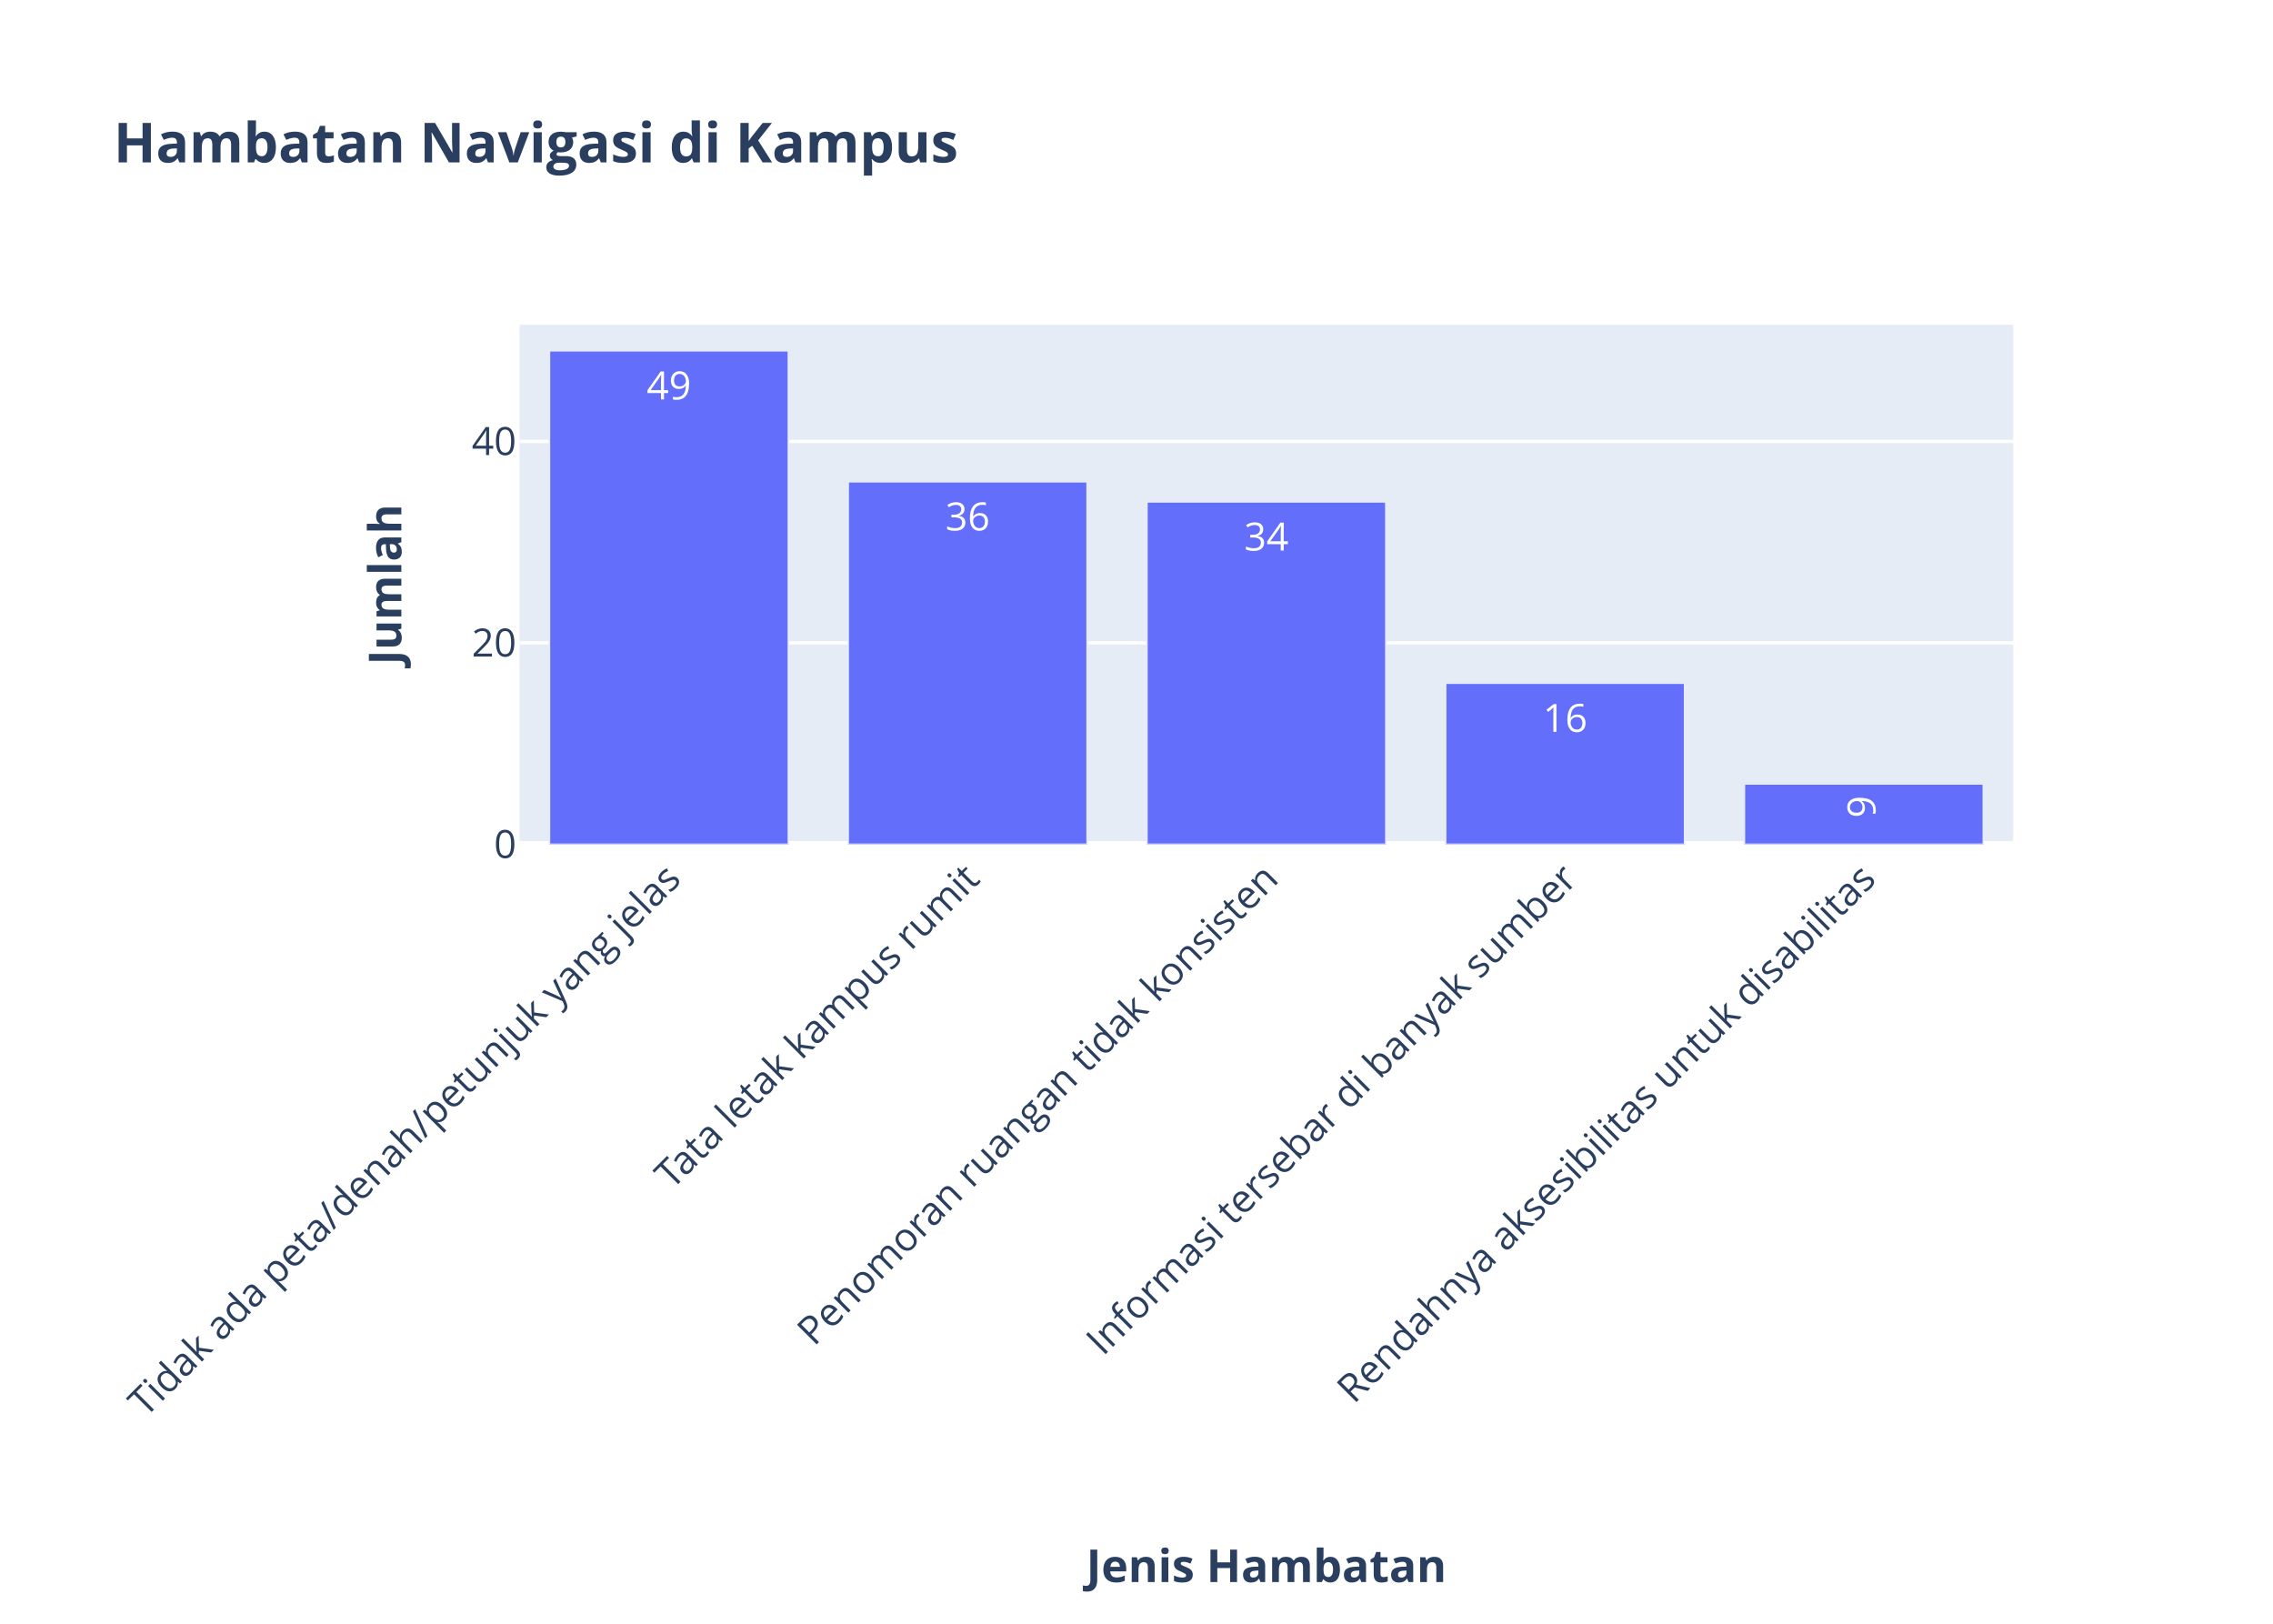
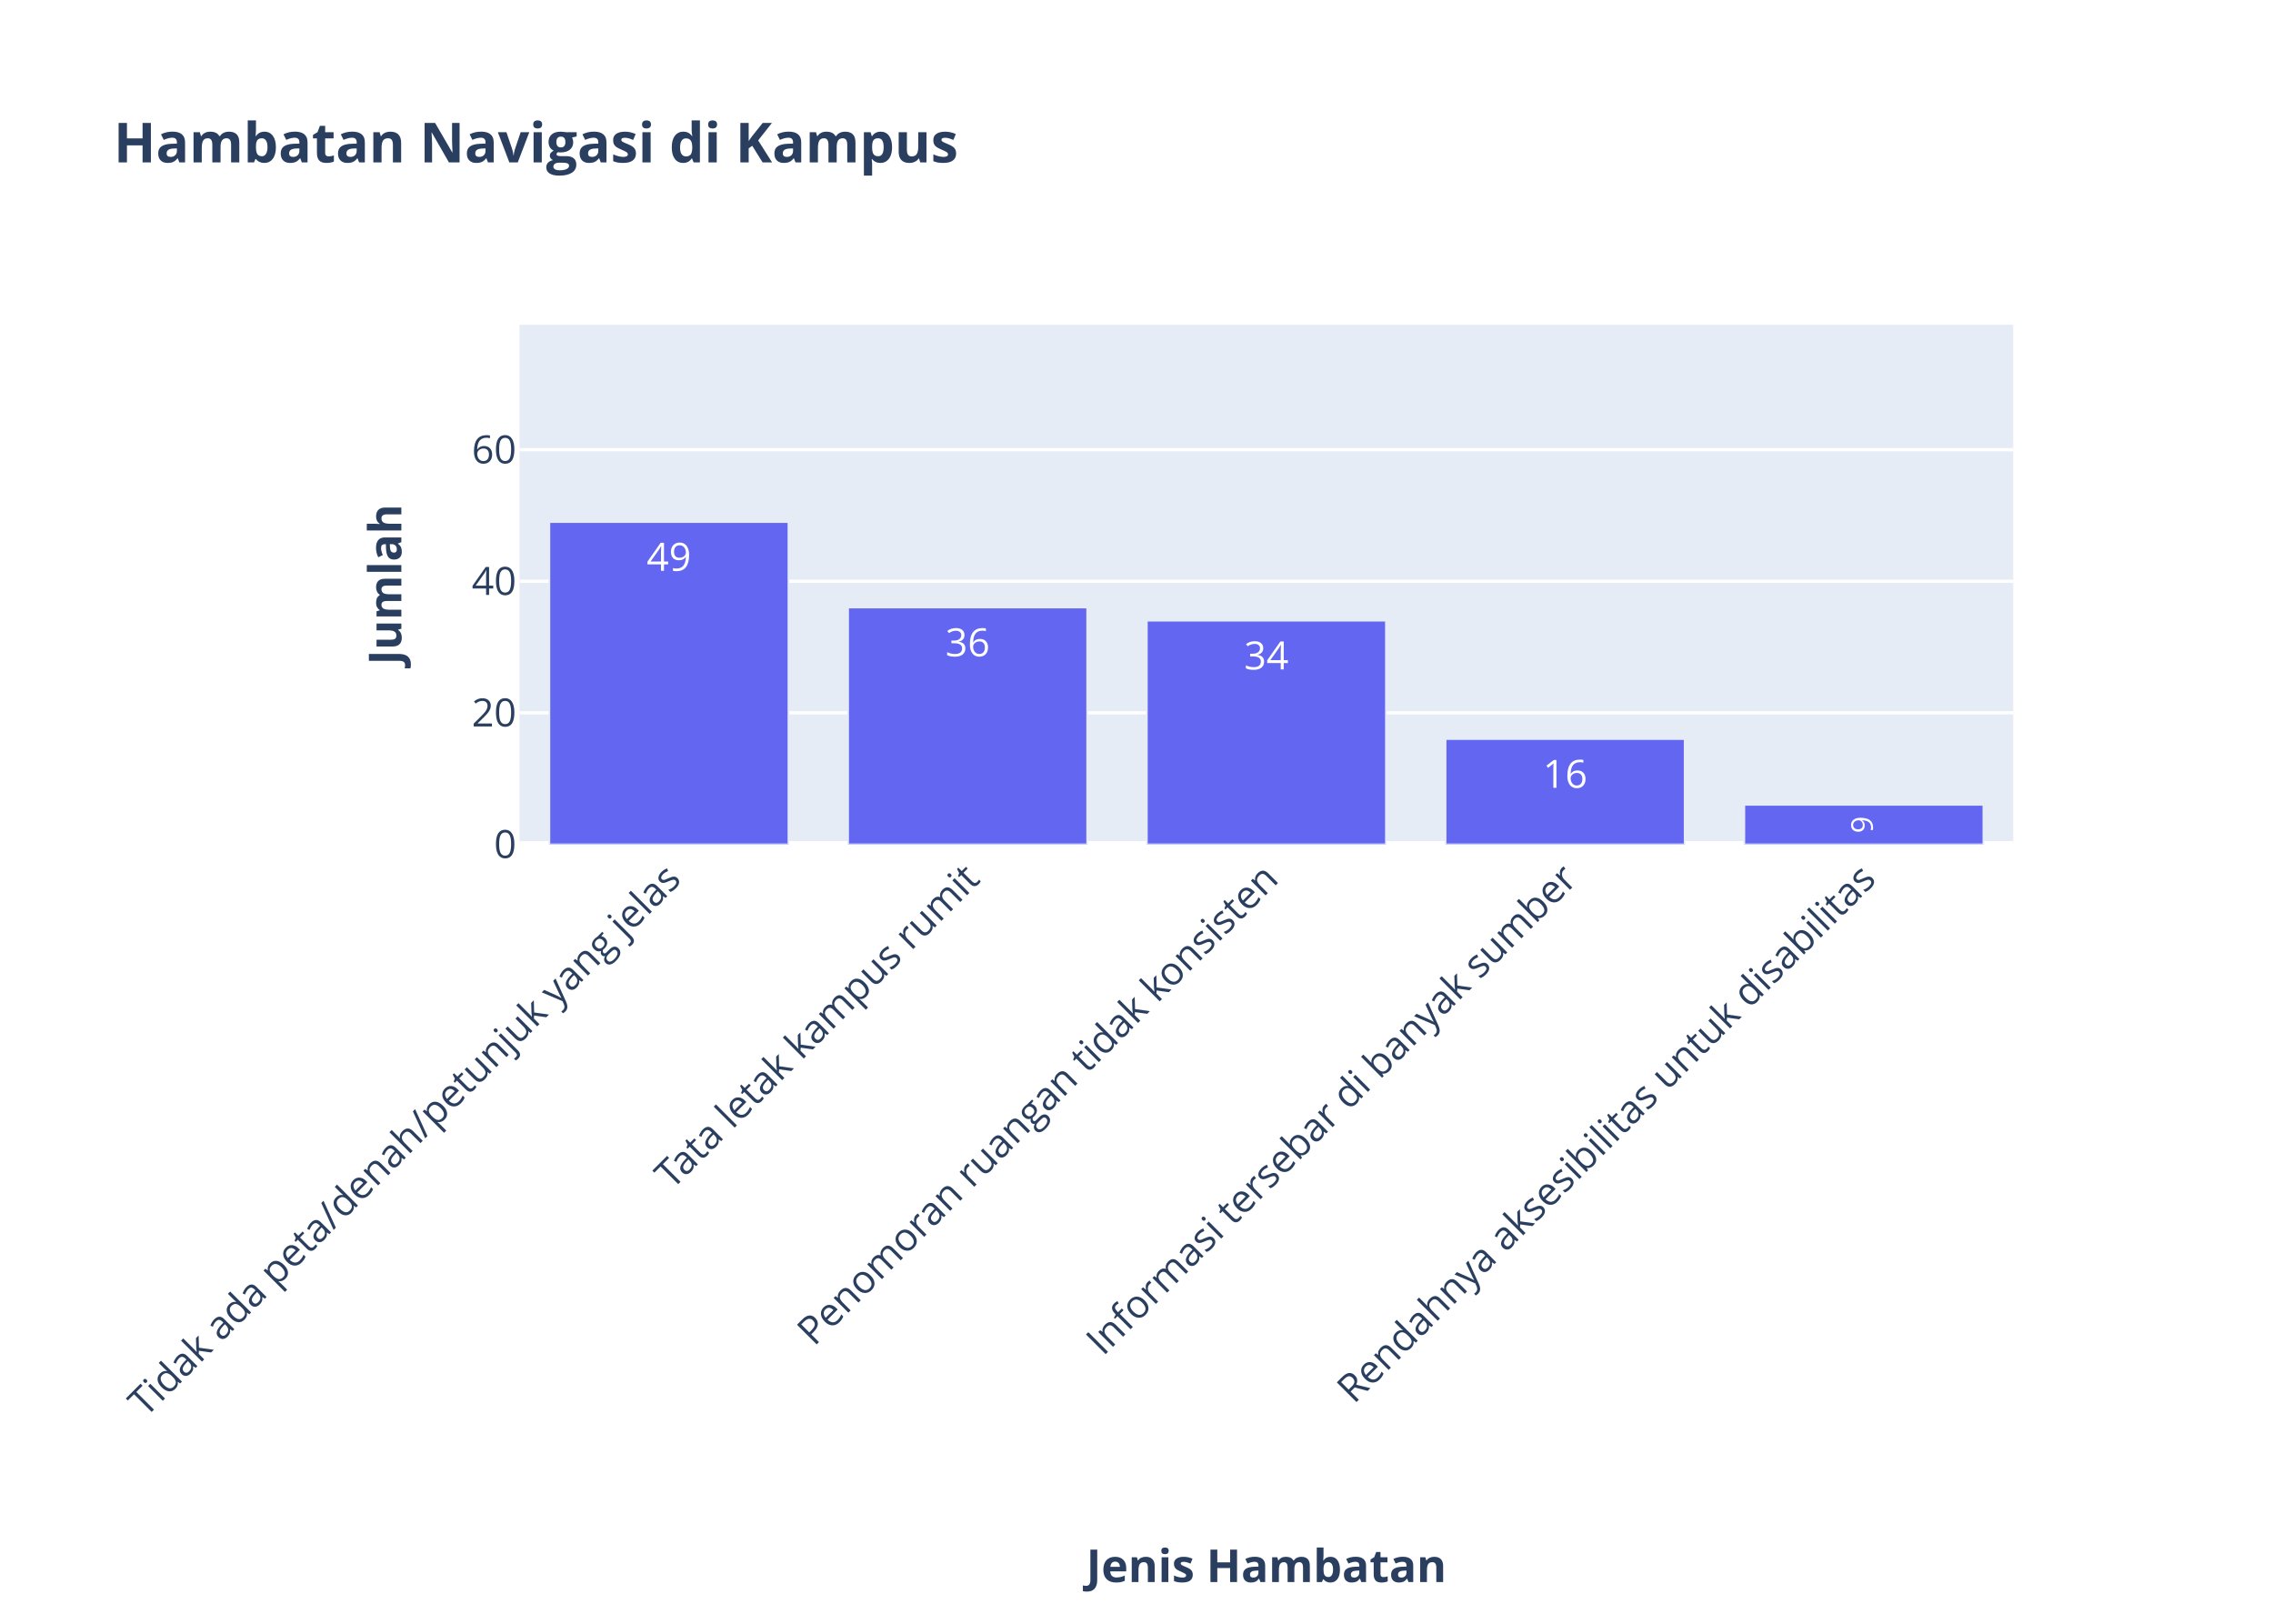
<svg xmlns="http://www.w3.org/2000/svg" class="main-svg" width="700" height="500" style="" viewBox="0 0 700 500">
  <rect x="0" y="0" width="700" height="500" style="fill: rgb(255, 255, 255); fill-opacity: 1;" />
-   <defs id="defs-e158e6">
+   <defs id="defs-ed7aec">
    <g class="clips">
-       <clipPath id="clipe158e6xyplot" class="plotclip">
+       <clipPath id="cliped7aecxyplot" class="plotclip">
        <rect width="460" height="160" />
      </clipPath>
-       <clipPath class="axesclip" id="clipe158e6x">
+       <clipPath class="axesclip" id="cliped7aecx">
        <rect x="160" y="0" width="460" height="500" />
      </clipPath>
-       <clipPath class="axesclip" id="clipe158e6y">
+       <clipPath class="axesclip" id="cliped7aecy">
        <rect x="0" y="100" width="700" height="160" />
      </clipPath>
-       <clipPath class="axesclip" id="clipe158e6xy">
+       <clipPath class="axesclip" id="cliped7aecxy">
        <rect x="160" y="100" width="460" height="160" />
      </clipPath>
    </g>
    <g class="gradients" />
    <g class="patterns" />
  </defs>
  <g class="bglayer">
    <rect class="bg" x="160" y="100" width="460" height="160" style="fill: rgb(229, 236, 246); fill-opacity: 1; stroke-width: 0;" />
  </g>
  <g class="layer-below">
    <g class="imagelayer" />
    <g class="shapelayer" />
  </g>
  <g class="cartesianlayer">
    <g class="subplot xy">
      <g class="layer-subplot">
        <g class="shapelayer" />
        <g class="imagelayer" />
      </g>
      <g class="minor-gridlayer">
        <g class="x" />
        <g class="y" />
      </g>
      <g class="gridlayer">
        <g class="x" />
        <g class="y">
-           <path class="ygrid crisp" transform="translate(0,197.96)" d="M160,0h460" style="stroke: rgb(255, 255, 255); stroke-opacity: 1; stroke-width: 1px;" />
-           <path class="ygrid crisp" transform="translate(0,135.92)" d="M160,0h460" style="stroke: rgb(255, 255, 255); stroke-opacity: 1; stroke-width: 1px;" />
+           <path class="ygrid crisp" transform="translate(0,219.49)" d="M160,0h460" style="stroke: rgb(255, 255, 255); stroke-opacity: 1; stroke-width: 1px;" />
+           <path class="ygrid crisp" transform="translate(0,178.99)" d="M160,0h460" style="stroke: rgb(255, 255, 255); stroke-opacity: 1; stroke-width: 1px;" />
+           <path class="ygrid crisp" transform="translate(0,138.48)" d="M160,0h460" style="stroke: rgb(255, 255, 255); stroke-opacity: 1; stroke-width: 1px;" />
        </g>
      </g>
      <g class="zerolinelayer">
        <path class="yzl zl crisp" transform="translate(0,260)" d="M160,0h460" style="stroke: rgb(255, 255, 255); stroke-opacity: 1; stroke-width: 2px;" />
      </g>
      <g class="layer-between">
        <g class="shapelayer" />
        <g class="imagelayer" />
      </g>
      <path class="xlines-below" />
      <path class="ylines-below" />
      <g class="overlines-below" />
      <g class="xaxislayer-below" />
      <g class="yaxislayer-below" />
      <g class="overaxes-below" />
-       <g class="plot" transform="translate(160,100)" clip-path="url(#clipe158e6xyplot)">
+       <g class="plot" transform="translate(160,100)" clip-path="url(#cliped7aecxyplot)">
        <g class="barlayer mlayer">
          <g class="trace bars" style="opacity: 1;">
            <g class="points">
              <g class="point">
-                 <path d="M9.2,160V8H82.8V160Z" style="vector-effect: none; opacity: 1; stroke-width: 0.5px; fill: rgb(99, 110, 250); fill-opacity: 1; stroke: rgb(229, 236, 246); stroke-opacity: 1;" />
-                 <text class="bartext bartext-inside" text-anchor="middle" data-notex="1" x="0" y="0" style="font-family: 'Open Sans', verdana, arial, sans-serif; font-size: 12px; fill: rgb(255, 255, 255); fill-opacity: 1; white-space: pre;" transform="translate(46,23)">49</text>
+                 <path d="M9.2,160V60.76H82.8V160Z" style="vector-effect: none; opacity: 1; stroke-width: 0.5px; fill: rgb(99, 102, 241); fill-opacity: 1; stroke: rgb(229, 236, 246); stroke-opacity: 1;" />
+                 <text class="bartext bartext-inside" text-anchor="middle" data-notex="1" x="0" y="0" style="font-family: 'Open Sans', verdana, arial, sans-serif; font-size: 12px; fill: rgb(255, 255, 255); fill-opacity: 1; white-space: pre;" transform="translate(46,75.76)">49</text>
              </g>
              <g class="point">
-                 <path d="M101.2,160V48.33H174.8V160Z" style="vector-effect: none; opacity: 1; stroke-width: 0.5px; fill: rgb(99, 110, 250); fill-opacity: 1; stroke: rgb(229, 236, 246); stroke-opacity: 1;" />
-                 <text class="bartext bartext-inside" text-anchor="middle" data-notex="1" x="0" y="0" style="font-family: 'Open Sans', verdana, arial, sans-serif; font-size: 12px; fill: rgb(255, 255, 255); fill-opacity: 1; white-space: pre;" transform="translate(138,63.33)">36</text>
+                 <path d="M101.2,160V87.09H174.8V160Z" style="vector-effect: none; opacity: 1; stroke-width: 0.5px; fill: rgb(99, 102, 241); fill-opacity: 1; stroke: rgb(229, 236, 246); stroke-opacity: 1;" />
+                 <text class="bartext bartext-inside" text-anchor="middle" data-notex="1" x="0" y="0" style="font-family: 'Open Sans', verdana, arial, sans-serif; font-size: 12px; fill: rgb(255, 255, 255); fill-opacity: 1; white-space: pre;" transform="translate(138,102.09)">36</text>
              </g>
              <g class="point">
-                 <path d="M193.2,160V54.53H266.8V160Z" style="vector-effect: none; opacity: 1; stroke-width: 0.5px; fill: rgb(99, 110, 250); fill-opacity: 1; stroke: rgb(229, 236, 246); stroke-opacity: 1;" />
-                 <text class="bartext bartext-inside" text-anchor="middle" data-notex="1" x="0" y="0" style="font-family: 'Open Sans', verdana, arial, sans-serif; font-size: 12px; fill: rgb(255, 255, 255); fill-opacity: 1; white-space: pre;" transform="translate(230,69.53)">34</text>
+                 <path d="M193.2,160V91.14H266.8V160Z" style="vector-effect: none; opacity: 1; stroke-width: 0.5px; fill: rgb(99, 102, 241); fill-opacity: 1; stroke: rgb(229, 236, 246); stroke-opacity: 1;" />
+                 <text class="bartext bartext-inside" text-anchor="middle" data-notex="1" x="0" y="0" style="font-family: 'Open Sans', verdana, arial, sans-serif; font-size: 12px; fill: rgb(255, 255, 255); fill-opacity: 1; white-space: pre;" transform="translate(230,106.14)">34</text>
              </g>
              <g class="point">
-                 <path d="M285.2,160V110.37H358.8V160Z" style="vector-effect: none; opacity: 1; stroke-width: 0.5px; fill: rgb(99, 110, 250); fill-opacity: 1; stroke: rgb(229, 236, 246); stroke-opacity: 1;" />
-                 <text class="bartext bartext-inside" text-anchor="middle" data-notex="1" x="0" y="0" style="font-family: 'Open Sans', verdana, arial, sans-serif; font-size: 12px; fill: rgb(255, 255, 255); fill-opacity: 1; white-space: pre;" transform="translate(322,125.37)">16</text>
+                 <path d="M285.2,160V127.59H358.8V160Z" style="vector-effect: none; opacity: 1; stroke-width: 0.5px; fill: rgb(99, 102, 241); fill-opacity: 1; stroke: rgb(229, 236, 246); stroke-opacity: 1;" />
+                 <text class="bartext bartext-inside" text-anchor="middle" data-notex="1" x="0" y="0" style="font-family: 'Open Sans', verdana, arial, sans-serif; font-size: 12px; fill: rgb(255, 255, 255); fill-opacity: 1; white-space: pre;" transform="translate(322,142.59)">16</text>
              </g>
              <g class="point">
-                 <path d="M377.2,160V141.39H450.8V160Z" style="vector-effect: none; opacity: 1; stroke-width: 0.5px; fill: rgb(99, 110, 250); fill-opacity: 1; stroke: rgb(229, 236, 246); stroke-opacity: 1;" />
-                 <text class="bartext bartext-inside" text-anchor="middle" data-notex="1" x="0" y="0" style="font-family: 'Open Sans', verdana, arial, sans-serif; font-size: 12px; fill: rgb(255, 255, 255); fill-opacity: 1; white-space: pre;" transform="translate(414,153.39)rotate(90 0 -5)">6</text>
+                 <path d="M377.2,160V147.85H450.8V160Z" style="vector-effect: none; opacity: 1; stroke-width: 0.5px; fill: rgb(99, 102, 241); fill-opacity: 1; stroke: rgb(229, 236, 246); stroke-opacity: 1;" />
+                 <text class="bartext bartext-inside" text-anchor="middle" data-notex="1" x="0" y="0" style="font-family: 'Open Sans', verdana, arial, sans-serif; font-size: 12px; fill: rgb(255, 255, 255); fill-opacity: 1; white-space: pre;" transform="translate(414,157.7688)scale(0.76875)rotate(90 0 -5)">6</text>
              </g>
            </g>
          </g>
        </g>
      </g>
      <g class="overplot" />
      <path class="xlines-above crisp" d="M0,0" style="fill: none;" />
      <path class="ylines-above crisp" d="M0,0" style="fill: none;" />
      <g class="overlines-above" />
      <g class="xaxislayer-above">
        <g class="xtick">
          <text text-anchor="end" x="0" y="273" transform="translate(206,0) rotate(-45,0,267)" style="font-family: 'Open Sans', verdana, arial, sans-serif; font-size: 12px; fill: rgb(42, 63, 95); fill-opacity: 1; white-space: pre; opacity: 1;">Tidak ada peta/denah/petunjuk yang jelas</text>
        </g>
        <g class="xtick">
          <text text-anchor="end" x="0" y="273" transform="translate(298,0) rotate(-45,0,267)" style="font-family: 'Open Sans', verdana, arial, sans-serif; font-size: 12px; fill: rgb(42, 63, 95); fill-opacity: 1; white-space: pre; opacity: 1;">Tata letak kampus rumit</text>
        </g>
        <g class="xtick">
          <text text-anchor="end" x="0" y="273" transform="translate(390,0) rotate(-45,0,267)" style="font-family: 'Open Sans', verdana, arial, sans-serif; font-size: 12px; fill: rgb(42, 63, 95); fill-opacity: 1; white-space: pre; opacity: 1;">Penomoran ruangan tidak konsisten</text>
        </g>
        <g class="xtick">
          <text text-anchor="end" x="0" y="273" transform="translate(482,0) rotate(-45,0,267)" style="font-family: 'Open Sans', verdana, arial, sans-serif; font-size: 12px; fill: rgb(42, 63, 95); fill-opacity: 1; white-space: pre; opacity: 1;">Informasi tersebar di banyak sumber</text>
        </g>
        <g class="xtick">
          <text text-anchor="end" x="0" y="273" transform="translate(574,0) rotate(-45,0,267)" style="font-family: 'Open Sans', verdana, arial, sans-serif; font-size: 12px; fill: rgb(42, 63, 95); fill-opacity: 1; white-space: pre; opacity: 1;">Rendahnya aksesibilitas untuk disabilitas</text>
        </g>
      </g>
      <g class="yaxislayer-above">
        <g class="ytick">
          <text text-anchor="end" x="159" y="4.2" transform="translate(0,260)" style="font-family: 'Open Sans', verdana, arial, sans-serif; font-size: 12px; fill: rgb(42, 63, 95); fill-opacity: 1; white-space: pre; opacity: 1;">0</text>
        </g>
        <g class="ytick">
-           <text text-anchor="end" x="159" y="4.2" style="font-family: 'Open Sans', verdana, arial, sans-serif; font-size: 12px; fill: rgb(42, 63, 95); fill-opacity: 1; white-space: pre; opacity: 1;" transform="translate(0,197.96)">20</text>
+           <text text-anchor="end" x="159" y="4.2" style="font-family: 'Open Sans', verdana, arial, sans-serif; font-size: 12px; fill: rgb(42, 63, 95); fill-opacity: 1; white-space: pre; opacity: 1;" transform="translate(0,219.49)">20</text>
        </g>
        <g class="ytick">
-           <text text-anchor="end" x="159" y="4.2" style="font-family: 'Open Sans', verdana, arial, sans-serif; font-size: 12px; fill: rgb(42, 63, 95); fill-opacity: 1; white-space: pre; opacity: 1;" transform="translate(0,135.92)">40</text>
+           <text text-anchor="end" x="159" y="4.2" style="font-family: 'Open Sans', verdana, arial, sans-serif; font-size: 12px; fill: rgb(42, 63, 95); fill-opacity: 1; white-space: pre; opacity: 1;" transform="translate(0,178.99)">40</text>
+         </g>
+         <g class="ytick">
+           <text text-anchor="end" x="159" y="4.2" style="font-family: 'Open Sans', verdana, arial, sans-serif; font-size: 12px; fill: rgb(42, 63, 95); fill-opacity: 1; white-space: pre; opacity: 1;" transform="translate(0,138.48)">60</text>
        </g>
      </g>
      <g class="overaxes-above" />
    </g>
  </g>
  <g class="polarlayer" />
  <g class="smithlayer" />
  <g class="ternarylayer" />
  <g class="geolayer" />
  <g class="funnelarealayer" />
  <g class="pielayer" />
  <g class="iciclelayer" />
  <g class="treemaplayer" />
  <g class="sunburstlayer" />
  <g class="glimages" />
-   <defs id="topdefs-e158e6">
+   <defs id="topdefs-ed7aec">
    <g class="clips" />
  </defs>
  <g class="layer-above">
    <g class="imagelayer" />
    <g class="shapelayer" />
  </g>
  <g class="infolayer">
    <g class="g-gtitle">
      <text class="gtitle" x="35" y="50" text-anchor="start" dy="0em" style="font-family: 'Open Sans', verdana, arial, sans-serif; font-size: 17px; fill: rgb(42, 63, 95); opacity: 1; white-space: pre;">
        <tspan style="font-weight:bold">Hambatan Navigasi di Kampus</tspan>
      </text>
    </g>
    <g class="g-xtitle">
      <text class="xtitle" x="390" y="487.168" text-anchor="middle" style="font-family: 'Open Sans', verdana, arial, sans-serif; font-size: 14px; fill: rgb(42, 63, 95); opacity: 1; white-space: pre;">
        <tspan style="font-weight:bold">Jenis Hambatan<tspan style="font-weight:bold" />
        </tspan>
      </text>
    </g>
    <g class="g-ytitle">
      <text class="ytitle" transform="rotate(-90,123.6,180)" x="123.6" y="180" text-anchor="middle" style="font-family: 'Open Sans', verdana, arial, sans-serif; font-size: 14px; fill: rgb(42, 63, 95); opacity: 1; white-space: pre;">
        <tspan style="font-weight:bold">Jumlah<tspan style="font-weight:bold" />
        </tspan>
      </text>
    </g>
  </g>
</svg>
